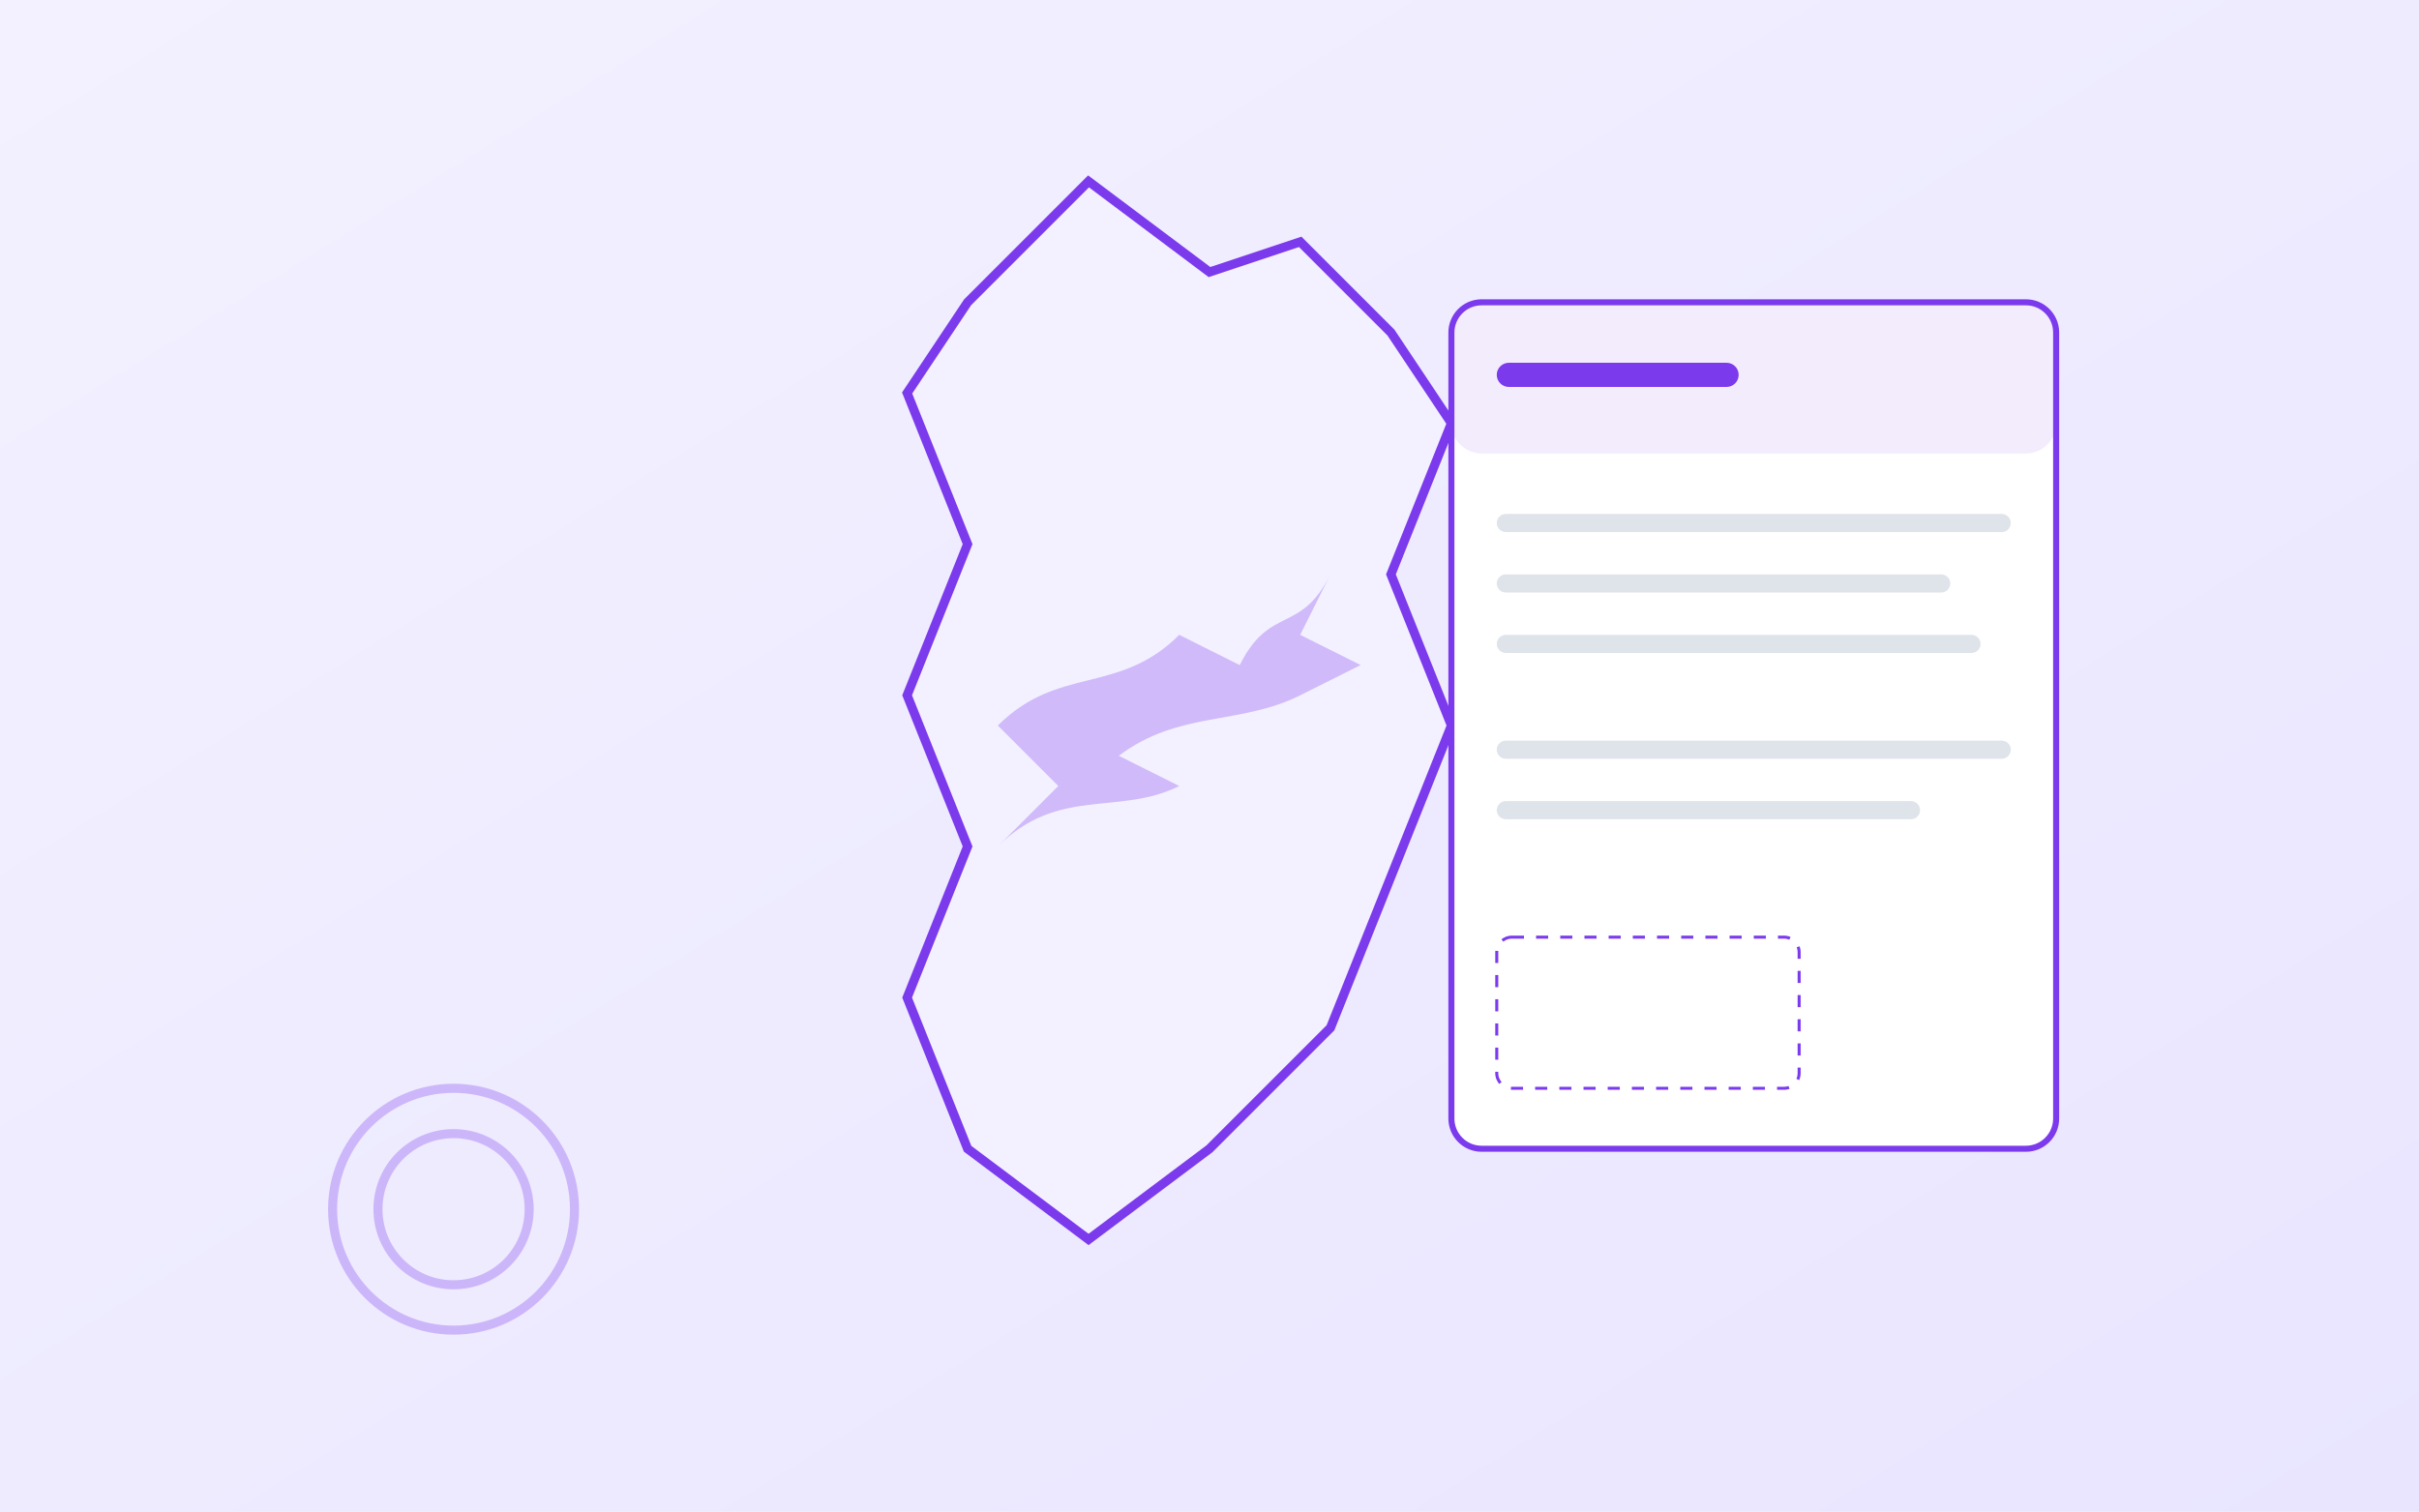
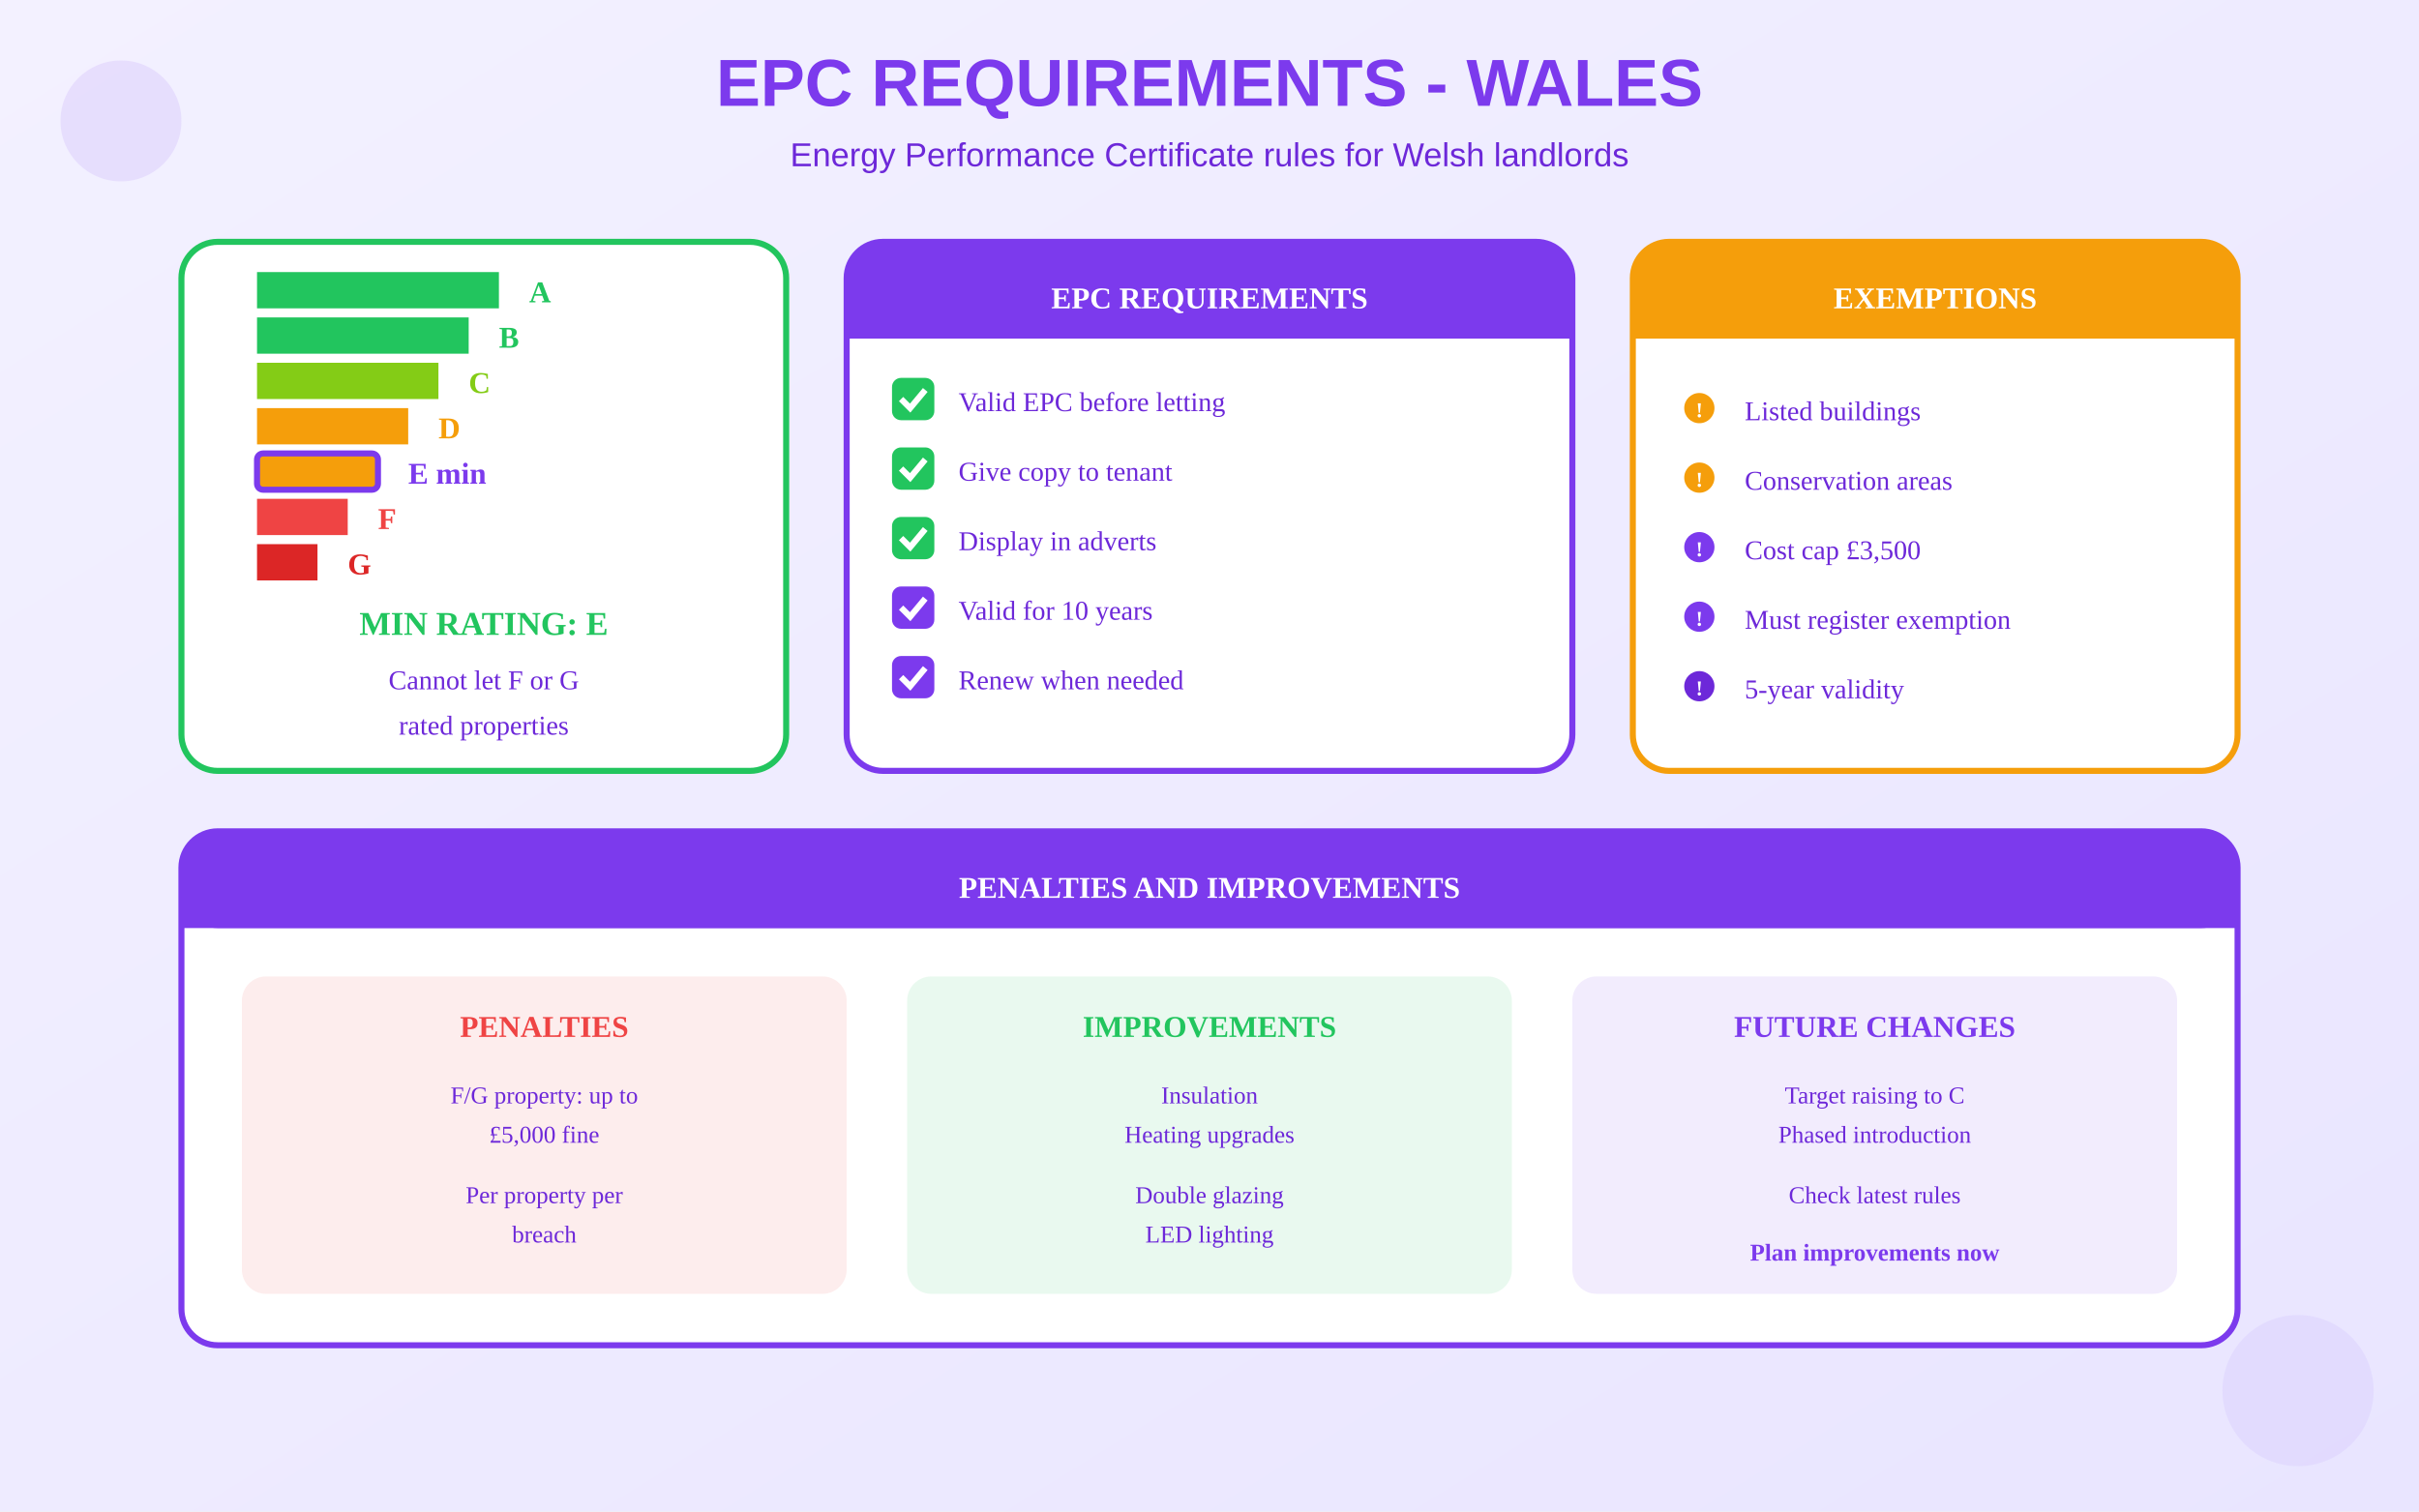
<svg xmlns="http://www.w3.org/2000/svg" viewBox="0 0 800 500">
  <defs>
    <linearGradient id="bgGrad" x1="0%" y1="0%" x2="100%" y2="100%">
      <stop offset="0%" style="stop-color:#F3F1FF" />
      <stop offset="100%" style="stop-color:#E9E5FF" />
    </linearGradient>
  </defs>
  <rect width="800" height="500" fill="url(#bgGrad)" />
-   <g transform="translate(280, 60)">
-     <path d="M80 0 L120 30 L150 20 L180 50 L200 80 L180 130 L200 180 L180 230 L160 280              L120 320 L80 350 L40 320 L20 270 L40 220 L20 170 L40 120 L20 70 L40 40 Z" fill="#F3F1FF" stroke="#7C3AED" stroke-width="3" />
-     <g transform="translate(50, 100)">
-       <path d="M0 80 C20 60 40 70 60 50 L80 60 C90 40 100 50 110 30 L100 50 L120 60 L100 70                C80 80 60 75 40 90 L60 100 C40 110 20 100 0 120 L20 100 C10 90 5 85 0 80 Z" fill="#7C3AED" opacity="0.3" />
+   <text x="400" y="35" text-anchor="middle" fill="#7C3AED" font-size="22" font-weight="bold" font-family="Arial">EPC REQUIREMENTS - WALES</text>
+   <text x="400" y="55" text-anchor="middle" fill="#6D28D9" font-size="11" font-family="Arial">Energy Performance Certificate rules for Welsh landlords</text>
+   <g transform="translate(60, 80)">
+     <rect x="0" y="0" width="200" height="175" rx="12" fill="white" stroke="#22C55E" stroke-width="2" />
+     <g transform="translate(25, 10)">
+       <rect x="0" y="0" width="80" height="12" fill="#22C55E" />
+       <text x="90" y="10" fill="#22C55E" font-size="10" font-weight="bold">A</text>
+       <rect x="0" y="15" width="70" height="12" fill="#22C55E" />
+       <text x="80" y="25" fill="#22C55E" font-size="10" font-weight="bold">B</text>
+       <rect x="0" y="30" width="60" height="12" fill="#84CC16" />
+       <text x="70" y="40" fill="#84CC16" font-size="10" font-weight="bold">C</text>
+       <rect x="0" y="45" width="50" height="12" fill="#F59E0B" />
+       <text x="60" y="55" fill="#F59E0B" font-size="10" font-weight="bold">D</text>
+       <rect x="0" y="60" width="40" height="12" rx="2" fill="#F59E0B" stroke="#7C3AED" stroke-width="2" />
+       <text x="50" y="70" fill="#7C3AED" font-size="10" font-weight="bold">E min</text>
+       <rect x="0" y="75" width="30" height="12" fill="#EF4444" />
+       <text x="40" y="85" fill="#EF4444" font-size="10" font-weight="bold">F</text>
+       <rect x="0" y="90" width="20" height="12" fill="#DC2626" />
+       <text x="30" y="100" fill="#DC2626" font-size="10" font-weight="bold">G</text>
+     </g>
+     <text x="100" y="130" text-anchor="middle" fill="#22C55E" font-size="11" font-weight="bold">MIN RATING: E</text>
+     <text x="100" y="148" text-anchor="middle" fill="#6D28D9" font-size="9">Cannot let F or G</text>
+     <text x="100" y="163" text-anchor="middle" fill="#6D28D9" font-size="9">rated properties</text>
+   </g>
+   <g transform="translate(280, 80)">
+     <rect x="0" y="0" width="240" height="175" rx="12" fill="white" stroke="#7C3AED" stroke-width="2" />
+     <rect x="0" y="0" width="240" height="32" rx="12" fill="#7C3AED" />
+     <rect x="0" y="20" width="240" height="12" fill="#7C3AED" />
+     <text x="120" y="22" text-anchor="middle" fill="white" font-size="10" font-weight="bold">EPC REQUIREMENTS</text>
+     <g transform="translate(15, 45)">
+       <rect x="0" y="0" width="14" height="14" rx="3" fill="#22C55E" />
+       <path d="M3 7 L6 10 L11 4" stroke="white" stroke-width="2" fill="none" />
+       <text x="22" y="11" fill="#6D28D9" font-size="9">Valid EPC before letting</text>
+     </g>
+     <g transform="translate(15, 68)">
+       <rect x="0" y="0" width="14" height="14" rx="3" fill="#22C55E" />
+       <path d="M3 7 L6 10 L11 4" stroke="white" stroke-width="2" fill="none" />
+       <text x="22" y="11" fill="#6D28D9" font-size="9">Give copy to tenant</text>
+     </g>
+     <g transform="translate(15, 91)">
+       <rect x="0" y="0" width="14" height="14" rx="3" fill="#22C55E" />
+       <path d="M3 7 L6 10 L11 4" stroke="white" stroke-width="2" fill="none" />
+       <text x="22" y="11" fill="#6D28D9" font-size="9">Display in adverts</text>
+     </g>
+     <g transform="translate(15, 114)">
+       <rect x="0" y="0" width="14" height="14" rx="3" fill="#7C3AED" />
+       <path d="M3 7 L6 10 L11 4" stroke="white" stroke-width="2" fill="none" />
+       <text x="22" y="11" fill="#6D28D9" font-size="9">Valid for 10 years</text>
+     </g>
+     <g transform="translate(15, 137)">
+       <rect x="0" y="0" width="14" height="14" rx="3" fill="#7C3AED" />
+       <path d="M3 7 L6 10 L11 4" stroke="white" stroke-width="2" fill="none" />
+       <text x="22" y="11" fill="#6D28D9" font-size="9">Renew when needed</text>
    </g>
  </g>
-   <g transform="translate(480, 100)">
-     <rect x="0" y="0" width="200" height="280" rx="10" fill="white" stroke="#7C3AED" stroke-width="2" />
-     <rect x="0" y="0" width="200" height="50" rx="10" fill="#7C3AED" opacity="0.1" />
-     <rect x="15" y="20" width="80" height="8" rx="4" fill="#7C3AED" />
-     <rect x="15" y="70" width="170" height="6" rx="3" fill="#94A3B8" opacity="0.3" />
-     <rect x="15" y="90" width="150" height="6" rx="3" fill="#94A3B8" opacity="0.3" />
-     <rect x="15" y="110" width="160" height="6" rx="3" fill="#94A3B8" opacity="0.3" />
-     <rect x="15" y="145" width="170" height="6" rx="3" fill="#94A3B8" opacity="0.3" />
-     <rect x="15" y="165" width="140" height="6" rx="3" fill="#94A3B8" opacity="0.3" />
-     <rect x="15" y="210" width="100" height="50" rx="5" stroke="#7C3AED" stroke-width="1" stroke-dasharray="4" fill="none" />
+   <g transform="translate(540, 80)">
+     <rect x="0" y="0" width="200" height="175" rx="12" fill="white" stroke="#F59E0B" stroke-width="2" />
+     <rect x="0" y="0" width="200" height="32" rx="12" fill="#F59E0B" />
+     <rect x="0" y="20" width="200" height="12" fill="#F59E0B" />
+     <text x="100" y="22" text-anchor="middle" fill="white" font-size="10" font-weight="bold">EXEMPTIONS</text>
+     <g transform="translate(15, 48)">
+       <circle cx="7" cy="7" r="5" fill="#F59E0B" />
+       <text x="7" y="10" text-anchor="middle" fill="white" font-size="7" font-weight="bold">!</text>
+       <text x="22" y="11" fill="#6D28D9" font-size="9">Listed buildings</text>
+     </g>
+     <g transform="translate(15, 71)">
+       <circle cx="7" cy="7" r="5" fill="#F59E0B" />
+       <text x="7" y="10" text-anchor="middle" fill="white" font-size="7" font-weight="bold">!</text>
+       <text x="22" y="11" fill="#6D28D9" font-size="9">Conservation areas</text>
+     </g>
+     <g transform="translate(15, 94)">
+       <circle cx="7" cy="7" r="5" fill="#7C3AED" />
+       <text x="7" y="10" text-anchor="middle" fill="white" font-size="7" font-weight="bold">!</text>
+       <text x="22" y="11" fill="#6D28D9" font-size="9">Cost cap £3,500</text>
+     </g>
+     <g transform="translate(15, 117)">
+       <circle cx="7" cy="7" r="5" fill="#7C3AED" />
+       <text x="7" y="10" text-anchor="middle" fill="white" font-size="7" font-weight="bold">!</text>
+       <text x="22" y="11" fill="#6D28D9" font-size="9">Must register exemption</text>
+     </g>
+     <g transform="translate(15, 140)">
+       <circle cx="7" cy="7" r="5" fill="#6D28D9" />
+       <text x="7" y="10" text-anchor="middle" fill="white" font-size="7" font-weight="bold">!</text>
+       <text x="22" y="11" fill="#6D28D9" font-size="9">5-year validity</text>
+     </g>
  </g>
-   <circle cx="150" cy="400" r="40" fill="none" stroke="#7C3AED" stroke-width="3" opacity="0.3" />
-   <circle cx="150" cy="400" r="25" fill="none" stroke="#7C3AED" stroke-width="3" opacity="0.3" />
+   <g transform="translate(60, 275)">
+     <rect x="0" y="0" width="680" height="170" rx="12" fill="white" stroke="#7C3AED" stroke-width="2" />
+     <rect x="0" y="0" width="680" height="32" rx="12" fill="#7C3AED" />
+     <rect x="0" y="20" width="680" height="12" fill="#7C3AED" />
+     <text x="340" y="22" text-anchor="middle" fill="white" font-size="10" font-weight="bold">PENALTIES AND IMPROVEMENTS</text>
+     <g transform="translate(20, 48)">
+       <rect x="0" y="0" width="200" height="105" rx="8" fill="#EF4444" opacity="0.1" />
+       <text x="100" y="20" text-anchor="middle" fill="#EF4444" font-size="10" font-weight="bold">PENALTIES</text>
+       <text x="100" y="42" text-anchor="middle" fill="#6D28D9" font-size="8">F/G property: up to</text>
+       <text x="100" y="55" text-anchor="middle" fill="#6D28D9" font-size="8">£5,000 fine</text>
+       <text x="100" y="75" text-anchor="middle" fill="#6D28D9" font-size="8">Per property per</text>
+       <text x="100" y="88" text-anchor="middle" fill="#6D28D9" font-size="8">breach</text>
+     </g>
+     <g transform="translate(240, 48)">
+       <rect x="0" y="0" width="200" height="105" rx="8" fill="#22C55E" opacity="0.1" />
+       <text x="100" y="20" text-anchor="middle" fill="#22C55E" font-size="10" font-weight="bold">IMPROVEMENTS</text>
+       <text x="100" y="42" text-anchor="middle" fill="#6D28D9" font-size="8">Insulation</text>
+       <text x="100" y="55" text-anchor="middle" fill="#6D28D9" font-size="8">Heating upgrades</text>
+       <text x="100" y="75" text-anchor="middle" fill="#6D28D9" font-size="8">Double glazing</text>
+       <text x="100" y="88" text-anchor="middle" fill="#6D28D9" font-size="8">LED lighting</text>
+     </g>
+     <g transform="translate(460, 48)">
+       <rect x="0" y="0" width="200" height="105" rx="8" fill="#7C3AED" opacity="0.1" />
+       <text x="100" y="20" text-anchor="middle" fill="#7C3AED" font-size="10" font-weight="bold">FUTURE CHANGES</text>
+       <text x="100" y="42" text-anchor="middle" fill="#6D28D9" font-size="8">Target raising to C</text>
+       <text x="100" y="55" text-anchor="middle" fill="#6D28D9" font-size="8">Phased introduction</text>
+       <text x="100" y="75" text-anchor="middle" fill="#6D28D9" font-size="8">Check latest rules</text>
+       <text x="100" y="94" text-anchor="middle" fill="#7C3AED" font-size="8" font-weight="bold">Plan improvements now</text>
+     </g>
+   </g>
+   <circle cx="40" cy="40" r="20" fill="#7C3AED" opacity="0.1" />
+   <circle cx="760" cy="460" r="25" fill="#A78BFA" opacity="0.12" />
</svg>
